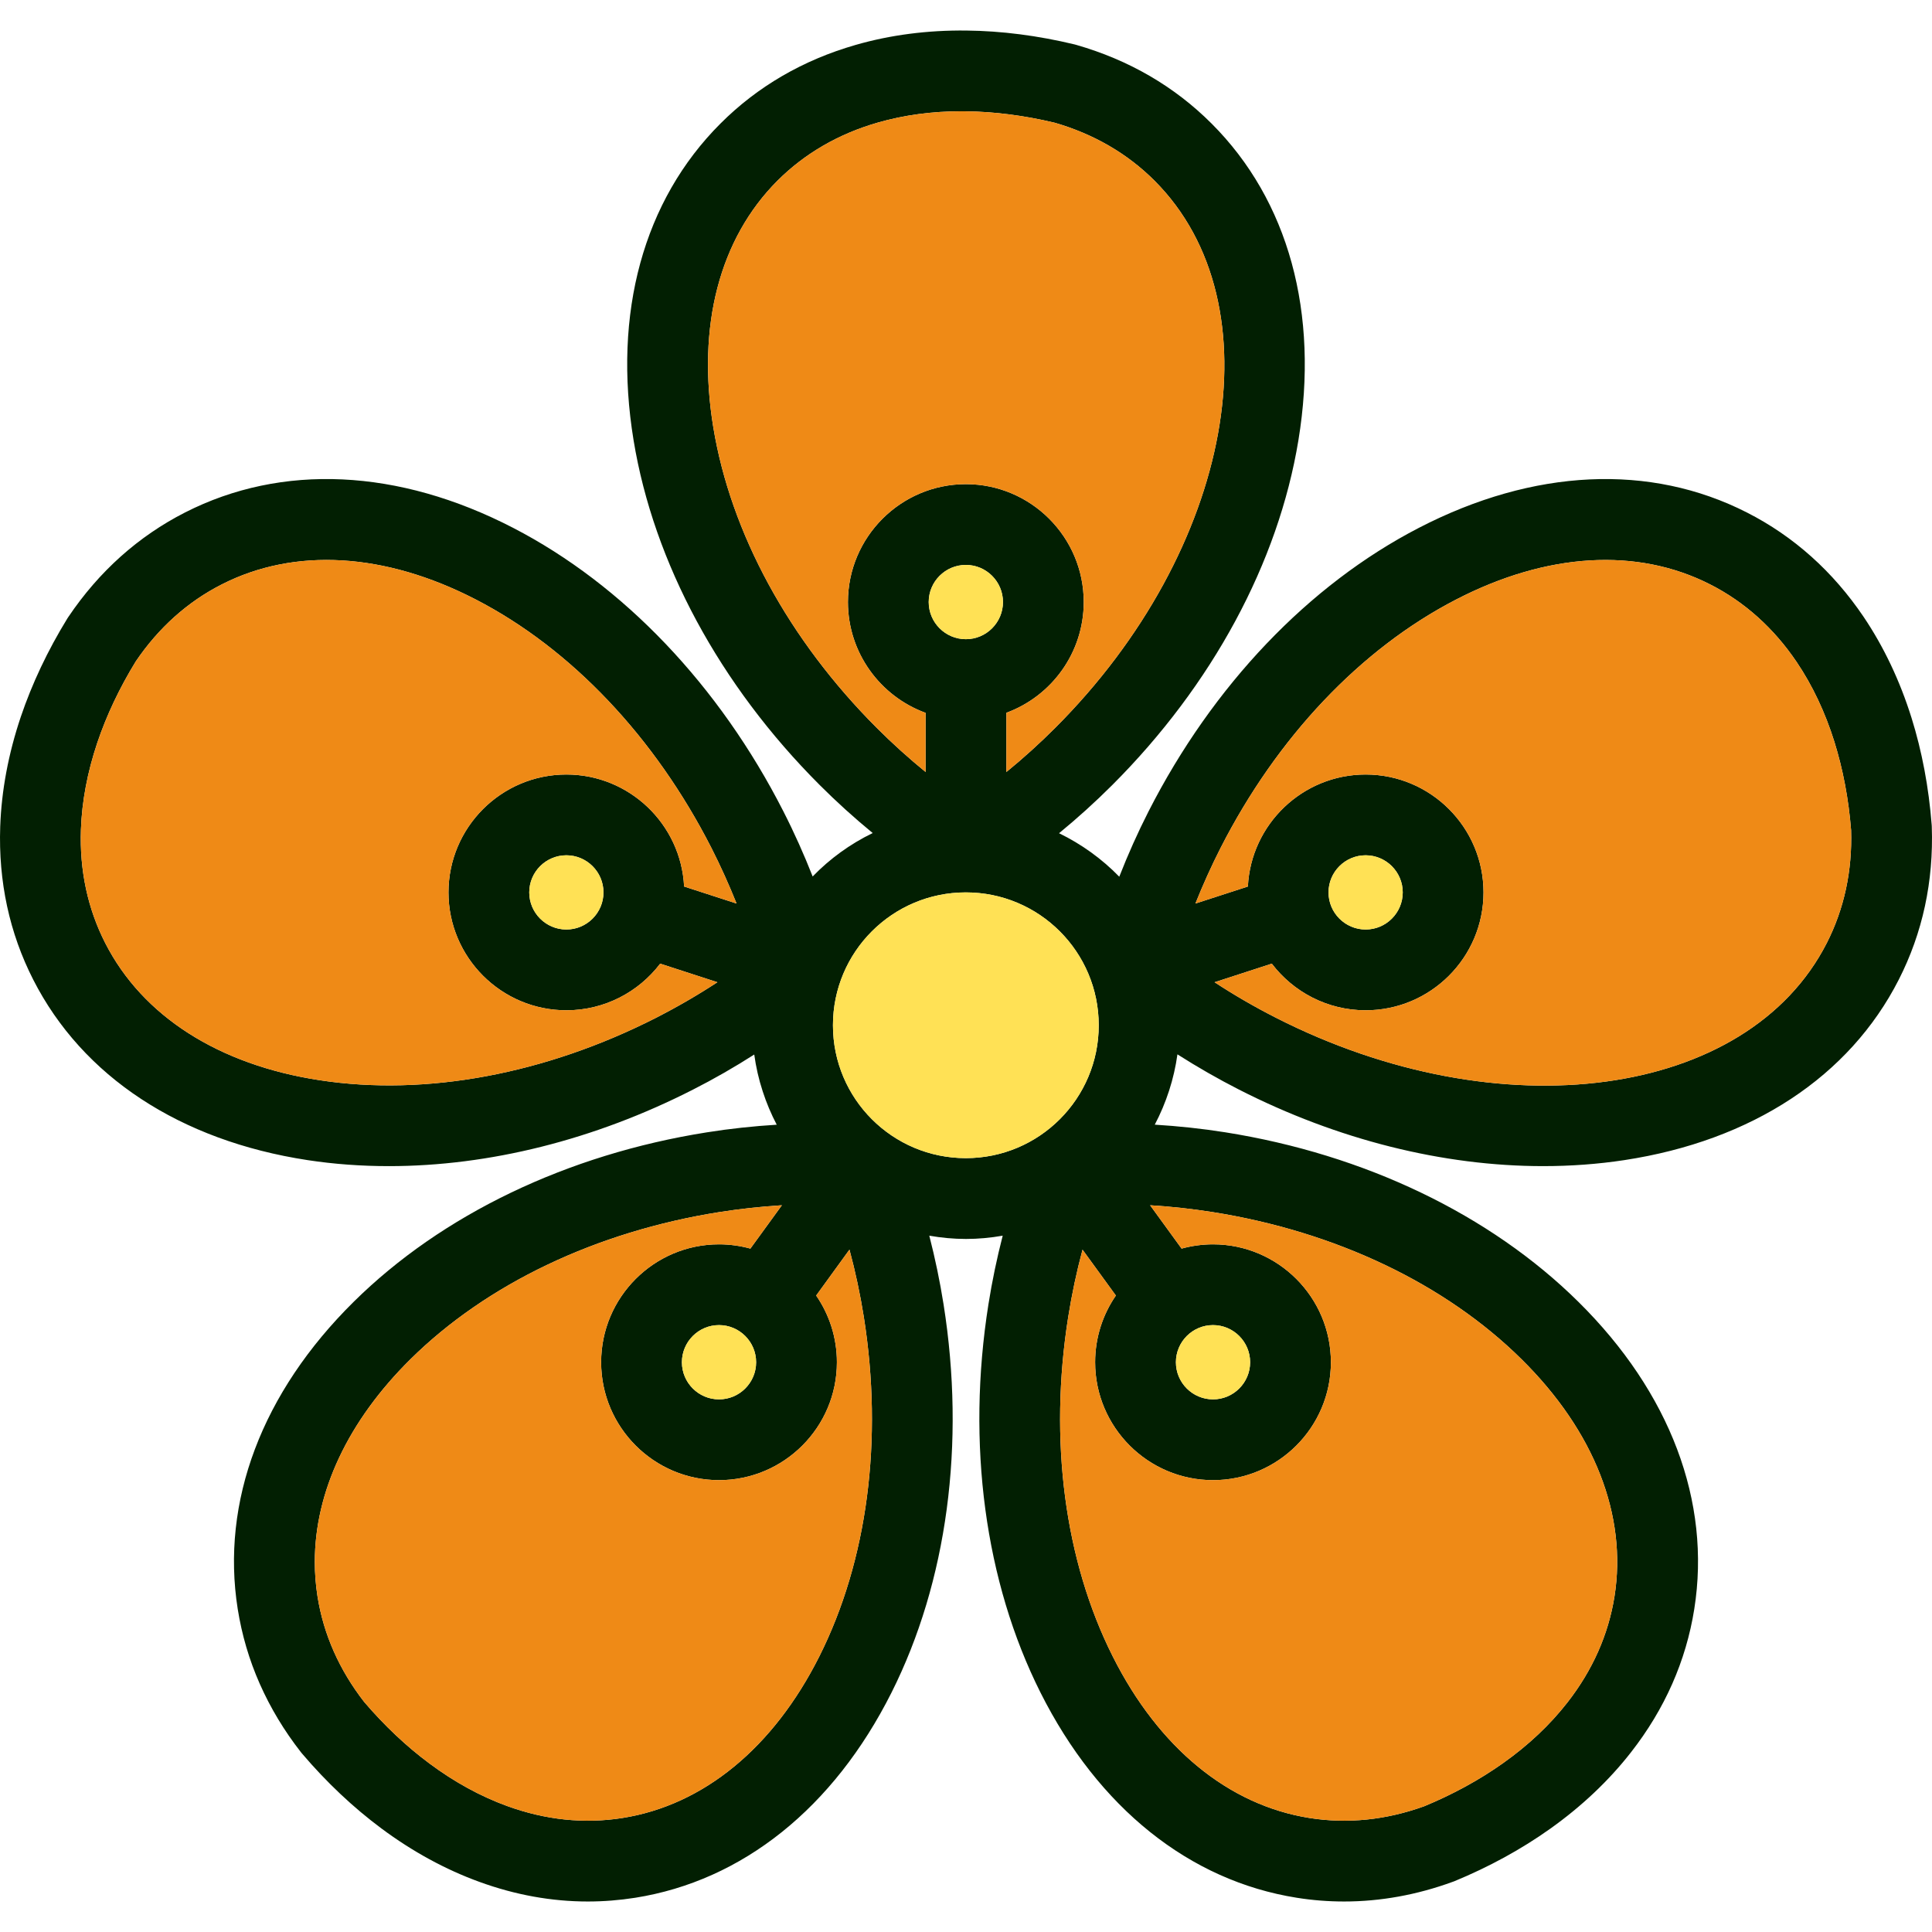
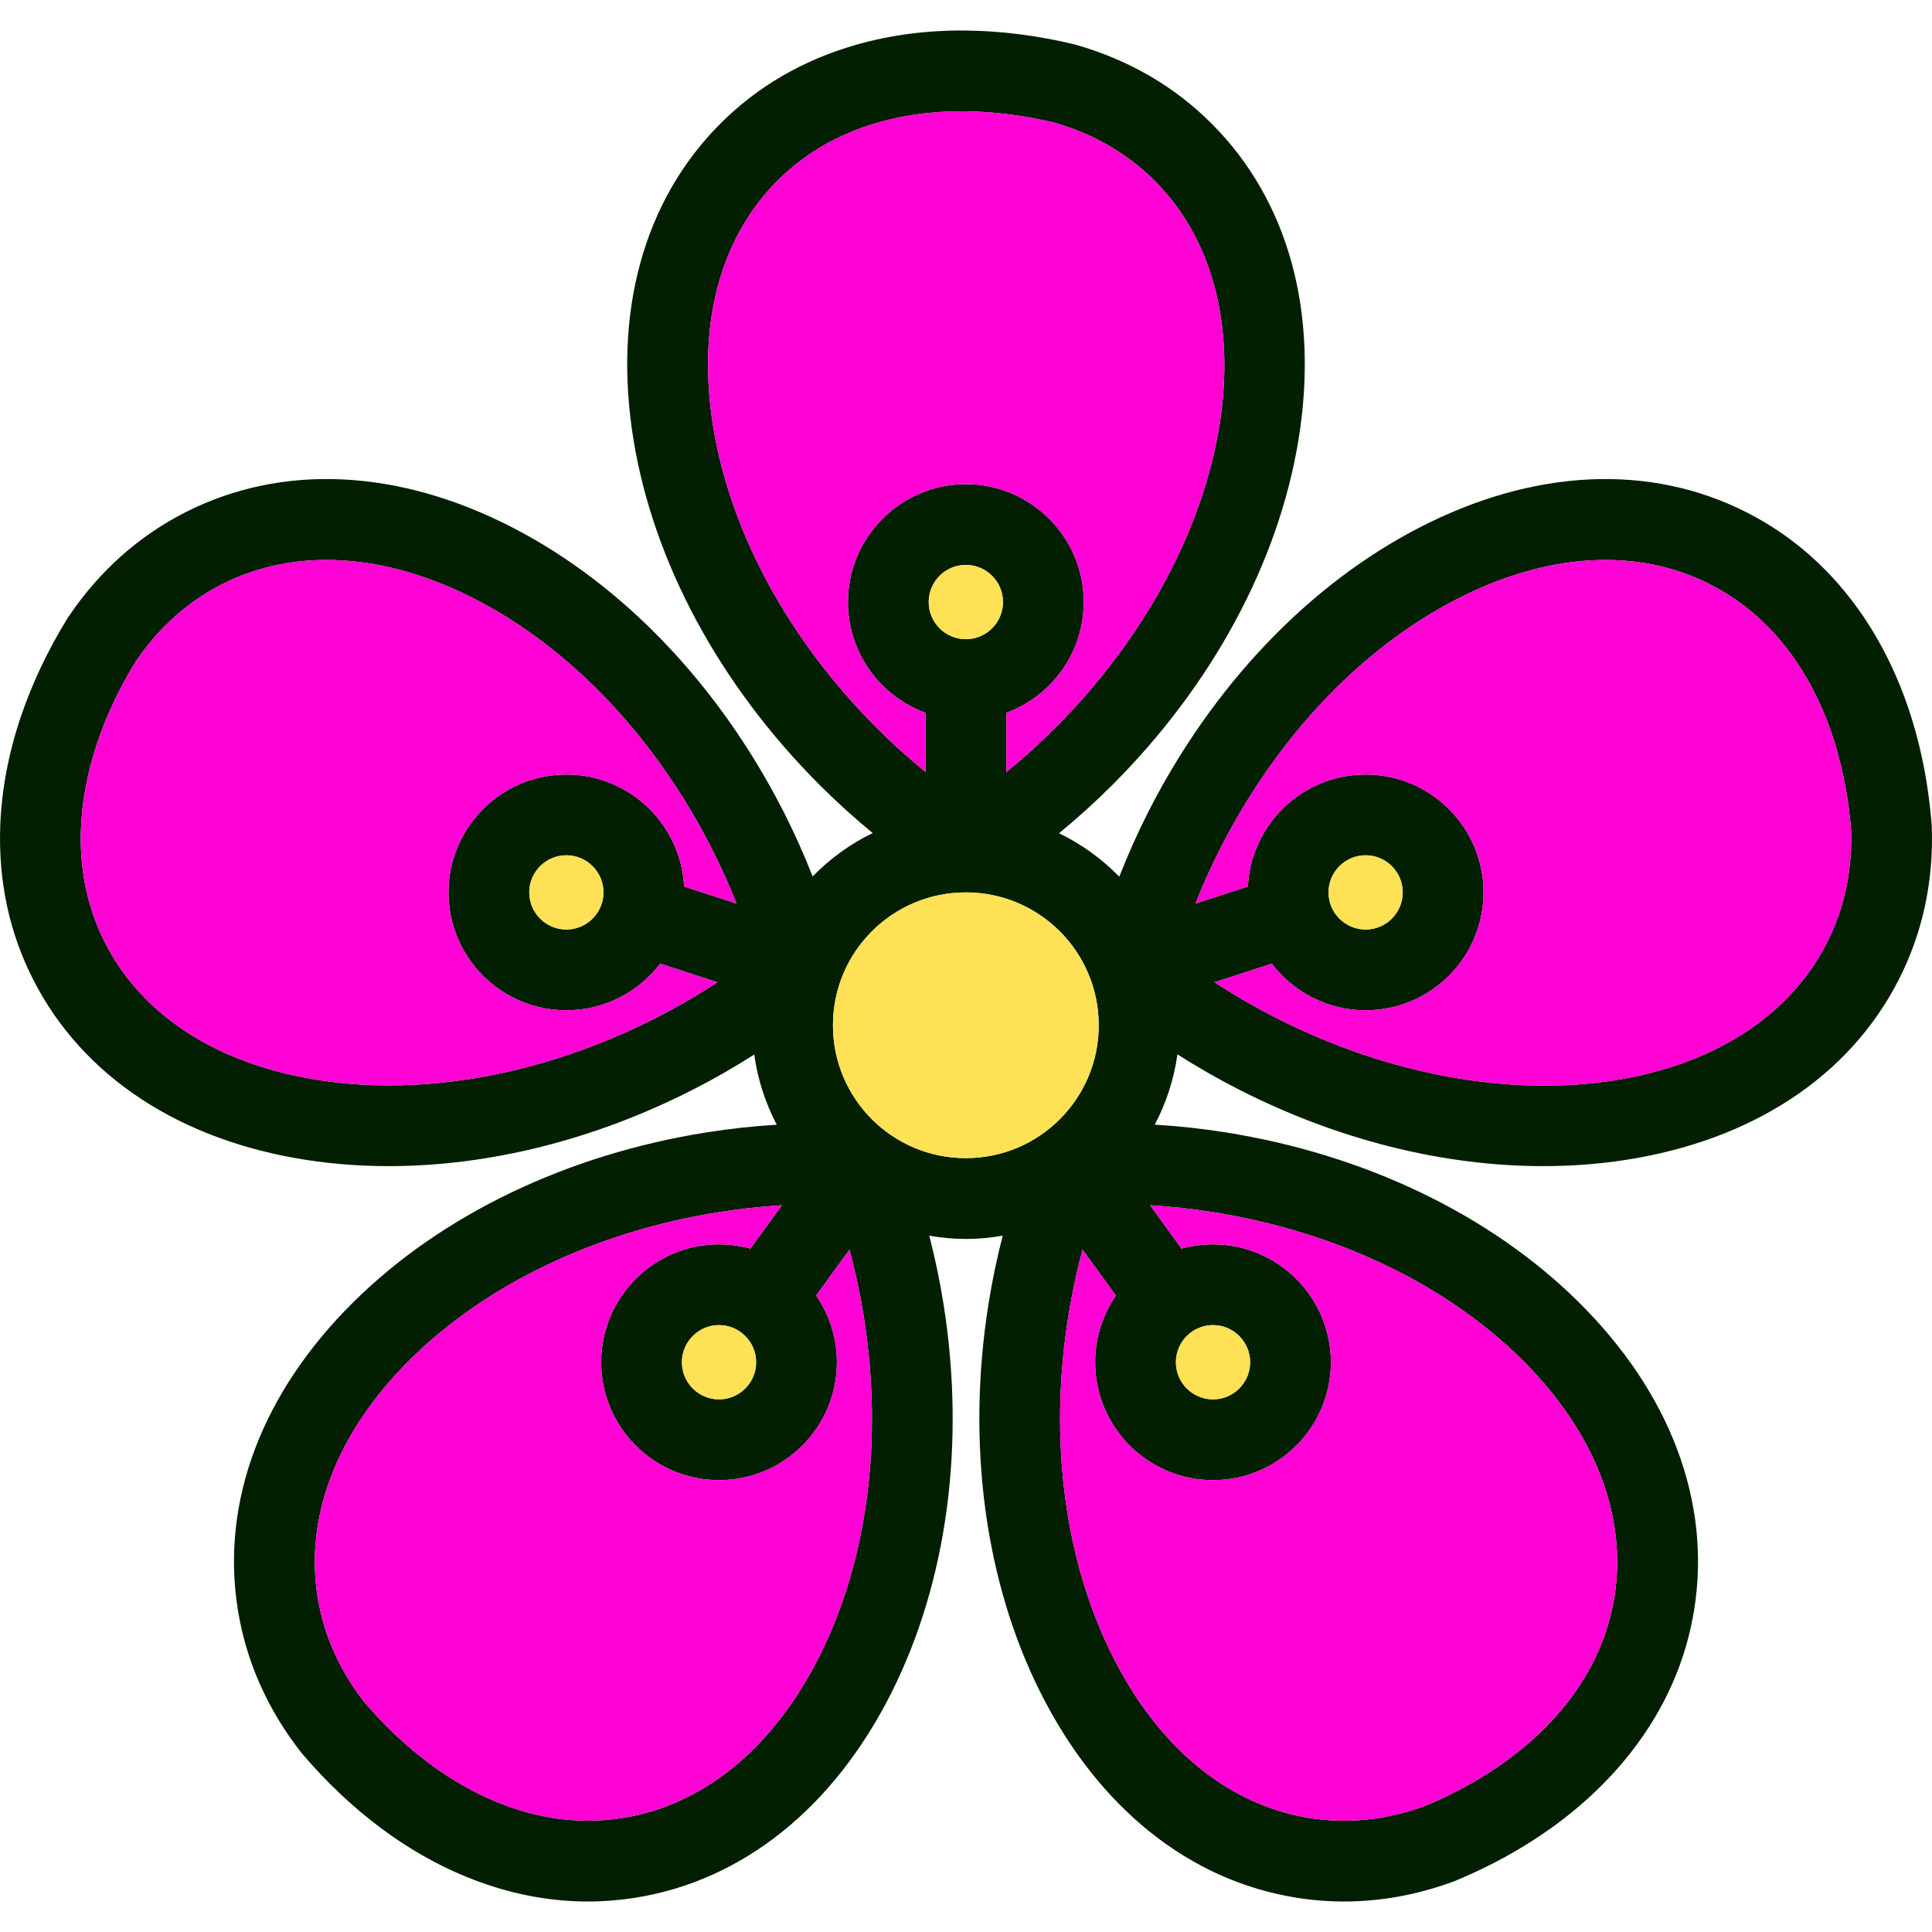
<svg xmlns="http://www.w3.org/2000/svg" height="800px" width="800px" version="1.1" id="Layer_1" viewBox="0 0 511.407 511.407" xml:space="preserve">
  <path style="fill:#021F02;" d="M511.35,218.785c0.511,14.527-2.435,28.162-8.742,40.539c-13.066,25.644-38.864,42.606-72.621,47.761  c-7.02,1.069-14.218,1.592-21.523,1.592c-26.476,0-54.377-6.949-80.485-20.252c-5.618-2.863-11.058-5.986-16.308-9.336  c-0.903,6.533-2.958,12.828-5.998,18.613c6.2,0.38,12.424,1.033,18.636,2.019c36.928,5.856,70.139,21.784,93.491,44.875  c24.29,24.005,35.182,52.892,30.681,81.316c-2.174,13.719-7.804,26.476-16.736,37.902c-5.868,7.531-13.101,14.36-21.475,20.311  c-7.59,5.393-16.106,10.049-25.312,13.85c-0.143,0.048-0.285,0.107-0.428,0.154c-9.502,3.468-19.135,5.203-28.733,5.203  c-4.181,0-8.362-0.321-12.519-0.986c-28.424-4.502-52.524-23.791-67.858-54.318c-14.729-29.338-19.622-65.839-13.778-102.779  c0.974-6.153,2.245-12.21,3.777-18.161c-3.243,0.57-6.497,0.867-9.716,0.867c-3.278,0-6.533-0.309-9.716-0.867  c1.532,5.963,2.803,12.02,3.777,18.173c5.856,36.928,0.962,73.429-13.778,102.768c-15.334,30.526-39.435,49.816-67.858,54.318  c-4.169,0.653-8.338,0.986-12.519,0.986c-9.597,0-19.207-1.734-28.697-5.191c-8.98-3.255-17.71-8.018-25.953-14.147  c-7.471-5.559-14.539-12.222-20.988-19.8c-0.095-0.107-0.19-0.226-0.285-0.344c-4.478-5.725-8.113-11.783-10.916-18.114  c-2.803-6.331-4.751-12.959-5.844-19.824c-4.502-28.424,6.402-57.311,30.692-81.316c23.352-23.091,56.551-39.019,93.491-44.863  c6.165-0.986,12.341-1.639,18.494-2.019c-1.461-2.803-2.72-5.749-3.718-8.849c-1.057-3.219-1.782-6.473-2.233-9.728  c-5.226,3.338-10.631,6.45-16.225,9.289c-26.108,13.315-54.009,20.252-80.485,20.252c-7.305,0-14.503-0.523-21.523-1.592  c-33.757-5.155-59.556-22.117-72.621-47.761c-6.307-12.377-9.241-26.001-8.742-40.504c0.333-9.538,2.162-19.313,5.44-29.053  c2.981-8.813,7.127-17.591,12.341-26.072c0.083-0.131,0.166-0.261,0.249-0.38c8.113-12.044,18.518-21.356,30.894-27.664  c25.644-13.066,56.479-11.628,86.827,4.062c29.172,15.073,54.579,41.727,71.552,75.045c2.886,5.654,5.464,11.427,7.756,17.247  c4.49-4.644,9.847-8.564,15.893-11.498c-4.846-3.979-9.538-8.219-14.04-12.721c-26.44-26.44-43.936-58.843-49.258-91.246  c-5.535-33.709,2.625-63.475,22.984-83.822c9.811-9.823,21.867-16.831,35.812-20.834c9.17-2.637,19.016-3.92,29.315-3.801  c9.312,0.095,18.933,1.342,28.614,3.67c0.143,0.036,0.285,0.083,0.439,0.119c13.957,4.003,26.024,11.011,35.847,20.846  c20.359,20.347,28.507,50.125,22.972,83.822c-5.321,32.403-22.817,64.806-49.258,91.246c-4.525,4.525-9.241,8.778-14.099,12.769  c5.903,2.874,11.308,6.747,15.94,11.51c2.292-5.856,4.87-11.64,7.756-17.306c16.985-33.317,42.392-59.971,71.564-75.045  c30.348-15.691,61.183-17.128,86.827-4.05c12.377,6.295,22.758,15.596,30.883,27.616c5.333,7.911,9.597,16.902,12.674,26.713  c2.779,8.873,4.573,18.423,5.345,28.353C511.338,218.488,511.338,218.642,511.35,218.785z M483.556,249.62  c4.609-9.051,6.77-19.088,6.438-29.861c-0.653-8.243-2.15-16.106-4.419-23.388c-2.447-7.828-5.808-14.93-9.989-21.131  c-6.07-8.98-13.766-15.893-22.865-20.525c-19.349-9.871-43.247-8.445-67.3,3.991c-25.229,13.03-47.369,36.394-62.335,65.756  c-2.459,4.834-4.668,9.74-6.652,14.705l13.885-4.502c0.82-16.487,14.479-29.647,31.168-29.647c17.211,0,31.203,13.992,31.203,31.203  s-13.992,31.203-31.203,31.203c-10.12,0-19.135-4.846-24.837-12.341l-15.144,4.917c5.167,3.385,10.571,6.521,16.178,9.372  C397.132,299.661,462.568,290.812,483.556,249.62z M427.361,422.574c3.397-21.451-5.333-43.734-24.599-62.775  c-20.192-19.967-49.246-33.804-81.803-38.959c-5.511-0.867-11.035-1.473-16.522-1.805l8.338,11.474  c2.649-0.725,5.44-1.128,8.315-1.128c17.199,0,31.203,14.004,31.203,31.215c0,17.199-14.004,31.203-31.203,31.203  c-17.211,0-31.203-14.004-31.203-31.203c0-6.557,2.031-12.638,5.488-17.662l-8.825-12.139c-1.556,5.808-2.827,11.759-3.789,17.805  c-5.155,32.557-0.974,64.461,11.771,89.832c12.151,24.207,30.657,39.399,52.096,42.796c10.025,1.592,20.252,0.546,30.384-3.112  c7.637-3.16,14.657-7.008,20.881-11.427c6.687-4.739,12.401-10.132,16.997-16.023C421.565,442.113,425.758,432.67,427.361,422.574z   M371.31,236.221c0-5.416-4.407-9.823-9.823-9.823c-5.416,0-9.823,4.407-9.823,9.823c0,5.416,4.407,9.823,9.823,9.823  C366.903,246.044,371.31,241.638,371.31,236.221z M330.913,360.595c0-5.428-4.407-9.835-9.823-9.835s-9.823,4.407-9.823,9.835  c0,5.416,4.407,9.823,9.823,9.823S330.913,366.011,330.913,360.595z M279.315,192.665c47.179-47.179,58.974-112.151,26.286-144.839  c-7.174-7.174-16.071-12.341-26.405-15.334c-8.041-1.924-15.988-2.946-23.613-3.029c-0.333-0.012-0.677-0.012-1.021-0.012  c-7.828,0-15.275,1.01-22.152,2.981c-10.429,2.993-19.373,8.172-26.606,15.394c-15.346,15.358-21.392,38.52-16.997,65.245  c4.609,28.02,19.979,56.289,43.283,79.606c4.133,4.133,8.457,8.029,12.923,11.676v-15.655  c-11.973-4.359-20.561-15.869-20.561-29.338c0-17.199,14.004-31.203,31.215-31.203c17.199,0,31.203,14.004,31.203,31.203  c0,13.446-8.54,24.932-20.477,29.315v15.679C270.858,200.707,275.17,196.811,279.315,192.665z M290.837,271.392  c0-19.42-15.75-35.17-35.182-35.17c-19.42,0-35.17,15.75-35.17,35.17c0,19.432,15.75,35.17,35.17,35.17  C275.087,306.562,290.837,290.824,290.837,271.392z M265.49,159.36c0-5.416-4.407-9.823-9.823-9.823  c-5.428,0-9.835,4.407-9.835,9.823c0,5.428,4.407,9.835,9.835,9.835C261.083,169.195,265.49,164.788,265.49,159.36z   M216.885,438.443c12.745-25.383,16.926-57.287,11.771-89.844c-0.962-6.046-2.233-11.997-3.801-17.817l-8.813,12.151  c3.456,5.024,5.488,11.106,5.488,17.662c0,17.199-13.992,31.203-31.203,31.203s-31.203-14.004-31.203-31.203  c0-17.211,13.992-31.215,31.203-31.215c2.874,0,5.654,0.404,8.303,1.128l8.338-11.474c-5.488,0.344-10.999,0.938-16.522,1.805  c-32.557,5.155-61.599,18.993-81.803,38.959c-16.534,16.356-25.312,35.099-25.312,53.652c0,3.053,0.238,6.093,0.713,9.122  c1.592,10.025,5.737,19.42,12.353,27.937c5.369,6.283,11.189,11.771,17.318,16.32c6.58,4.894,13.481,8.671,20.501,11.225  c10.179,3.706,20.466,4.775,30.562,3.171C186.228,477.83,204.722,462.638,216.885,438.443z M200.149,360.595  c0-5.428-4.407-9.835-9.823-9.835s-9.823,4.407-9.823,9.835c0,5.416,4.407,9.823,9.823,9.823S200.149,366.011,200.149,360.595z   M181.085,234.665l13.885,4.502c-1.984-4.953-4.193-9.871-6.652-14.705c-14.966-29.362-37.107-52.714-62.335-65.756  c-24.053-12.436-47.951-13.861-67.3-4.003c-9.051,4.609-16.7,11.462-22.746,20.382c-4.324,7.044-7.744,14.289-10.179,21.511  c-2.613,7.78-4.074,15.501-4.335,22.972c-0.38,10.833,1.782,20.941,6.426,30.051c9.859,19.349,30.027,32.248,56.8,36.323  c28.067,4.288,59.71-1.604,89.072-16.558c5.594-2.863,10.999-5.998,16.178-9.384l-15.144-4.917  c-5.701,7.495-14.717,12.341-24.837,12.341c-17.211,0-31.203-13.992-31.203-31.203s13.992-31.203,31.203-31.203  C166.594,205.018,180.266,218.179,181.085,234.665z M159.741,236.221c0-5.416-4.407-9.823-9.823-9.823s-9.823,4.407-9.823,9.823  c0,5.416,4.407,9.823,9.823,9.823C155.334,246.044,159.741,241.638,159.741,236.221z" />
  <g>
-     <path style="fill:#ef8a16;" d="M489.994,219.759c0.333,10.773-1.829,20.81-6.438,29.861   c-20.988,41.193-86.424,50.042-145.872,19.753c-5.606-2.851-11.011-5.986-16.178-9.372l15.144-4.917   c5.701,7.495,14.717,12.341,24.837,12.341c17.211,0,31.203-13.992,31.203-31.203s-13.992-31.203-31.203-31.203   c-16.688,0-30.348,13.161-31.168,29.647l-13.885,4.502c1.984-4.965,4.193-9.871,6.652-14.705   c14.966-29.362,37.107-52.726,62.335-65.756c24.053-12.436,47.951-13.861,67.3-3.991c9.098,4.632,16.795,11.545,22.865,20.525   c4.181,6.2,7.542,13.303,9.989,21.131C487.844,203.652,489.34,211.515,489.994,219.759z" />
-     <path style="fill:#ef8a16;" d="M402.762,359.799c19.266,19.04,27.996,41.323,24.599,62.775   c-1.604,10.096-5.796,19.539-12.472,28.091c-4.597,5.891-10.31,11.284-16.997,16.023c-6.224,4.419-13.244,8.267-20.881,11.427   c-10.132,3.658-20.359,4.704-30.384,3.112c-21.44-3.397-39.945-18.589-52.096-42.796c-12.745-25.371-16.926-57.275-11.771-89.832   c0.962-6.046,2.233-11.997,3.789-17.805l8.825,12.139c-3.456,5.024-5.488,11.106-5.488,17.662   c0,17.199,13.992,31.203,31.203,31.203c17.199,0,31.203-14.004,31.203-31.203c0-17.211-14.004-31.215-31.203-31.215   c-2.874,0-5.666,0.404-8.315,1.128l-8.338-11.474c5.488,0.333,11.011,0.938,16.522,1.805   C353.517,325.995,382.57,339.832,402.762,359.799z" />
+     <path style="fill:#ff00d5;" d="M489.994,219.759c0.333,10.773-1.829,20.81-6.438,29.861   c-20.988,41.193-86.424,50.042-145.872,19.753c-5.606-2.851-11.011-5.986-16.178-9.372l15.144-4.917   c5.701,7.495,14.717,12.341,24.837,12.341c17.211,0,31.203-13.992,31.203-31.203s-13.992-31.203-31.203-31.203   c-16.688,0-30.348,13.161-31.168,29.647l-13.885,4.502c1.984-4.965,4.193-9.871,6.652-14.705   c14.966-29.362,37.107-52.726,62.335-65.756c24.053-12.436,47.951-13.861,67.3-3.991c9.098,4.632,16.795,11.545,22.865,20.525   c4.181,6.2,7.542,13.303,9.989,21.131C487.844,203.652,489.34,211.515,489.994,219.759z" />
+     <path style="fill:#ff00d5;" d="M402.762,359.799c19.266,19.04,27.996,41.323,24.599,62.775   c-1.604,10.096-5.796,19.539-12.472,28.091c-4.597,5.891-10.31,11.284-16.997,16.023c-6.224,4.419-13.244,8.267-20.881,11.427   c-10.132,3.658-20.359,4.704-30.384,3.112c-21.44-3.397-39.945-18.589-52.096-42.796c-12.745-25.371-16.926-57.275-11.771-89.832   c0.962-6.046,2.233-11.997,3.789-17.805l8.825,12.139c-3.456,5.024-5.488,11.106-5.488,17.662   c0,17.199,13.992,31.203,31.203,31.203c17.199,0,31.203-14.004,31.203-31.203c0-17.211-14.004-31.215-31.203-31.215   c-2.874,0-5.666,0.404-8.315,1.128l-8.338-11.474c5.488,0.333,11.011,0.938,16.522,1.805   C353.517,325.995,382.57,339.832,402.762,359.799z" />
  </g>
  <g>
    <path style="fill:#FFE155;" d="M361.487,226.398c5.416,0,9.823,4.407,9.823,9.823c0,5.416-4.407,9.823-9.823,9.823   c-5.416,0-9.823-4.407-9.823-9.823C351.664,230.805,356.07,226.398,361.487,226.398z" />
    <path style="fill:#FFE155;" d="M321.09,350.76c5.416,0,9.823,4.407,9.823,9.835c0,5.416-4.407,9.823-9.823,9.823   s-9.823-4.407-9.823-9.823C311.267,355.167,315.674,350.76,321.09,350.76z" />
  </g>
-   <path style="fill:#ef8a16;" d="M305.601,47.826c32.688,32.688,20.893,97.66-26.286,144.839c-4.145,4.145-8.457,8.041-12.923,11.688  v-15.679c11.937-4.383,20.477-15.869,20.477-29.315c0-17.199-14.004-31.203-31.203-31.203c-17.211,0-31.215,14.004-31.215,31.203  c0,13.47,8.588,24.979,20.561,29.338v15.655c-4.466-3.647-8.79-7.542-12.923-11.676c-23.304-23.316-38.674-51.586-43.283-79.606  c-4.395-26.725,1.651-49.887,16.997-65.245c7.234-7.222,16.178-12.401,26.606-15.394c6.877-1.972,14.325-2.981,22.152-2.981  c0.344,0,0.689,0,1.021,0.012c7.626,0.083,15.572,1.105,23.613,3.029C289.53,35.485,298.427,40.652,305.601,47.826z" />
+   <path style="fill:#ff00d5;" d="M305.601,47.826c32.688,32.688,20.893,97.66-26.286,144.839c-4.145,4.145-8.457,8.041-12.923,11.688  v-15.679c11.937-4.383,20.477-15.869,20.477-29.315c0-17.199-14.004-31.203-31.203-31.203c-17.211,0-31.215,14.004-31.215,31.203  c0,13.47,8.588,24.979,20.561,29.338v15.655c-4.466-3.647-8.79-7.542-12.923-11.676c-23.304-23.316-38.674-51.586-43.283-79.606  c-4.395-26.725,1.651-49.887,16.997-65.245c7.234-7.222,16.178-12.401,26.606-15.394c6.877-1.972,14.325-2.981,22.152-2.981  c0.344,0,0.689,0,1.021,0.012c7.626,0.083,15.572,1.105,23.613,3.029C289.53,35.485,298.427,40.652,305.601,47.826z" />
  <g>
    <path style="fill:#FFE155;" d="M255.655,236.221c19.432,0,35.182,15.75,35.182,35.17c0,19.432-15.75,35.17-35.182,35.17   c-19.42,0-35.17-15.738-35.17-35.17C220.484,251.972,236.234,236.221,255.655,236.221z" />
    <path style="fill:#FFE155;" d="M255.667,149.537c5.416,0,9.823,4.407,9.823,9.823c0,5.428-4.407,9.835-9.823,9.835   c-5.428,0-9.835-4.407-9.835-9.835C245.832,153.943,250.238,149.537,255.667,149.537z" />
  </g>
-   <path style="fill:#ef8a16;" d="M228.656,348.598c5.155,32.557,0.974,64.461-11.771,89.844  c-12.163,24.195-30.657,39.387-52.108,42.784c-10.096,1.604-20.382,0.535-30.562-3.171c-7.02-2.554-13.921-6.331-20.501-11.225  c-6.129-4.549-11.949-10.037-17.318-16.32c-6.616-8.516-10.761-17.912-12.353-27.937c-0.475-3.029-0.713-6.07-0.713-9.122  c0-18.553,8.778-37.297,25.312-53.652c20.204-19.967,49.246-33.804,81.803-38.959c5.523-0.867,11.035-1.461,16.522-1.805  l-8.338,11.474c-2.649-0.725-5.428-1.128-8.303-1.128c-17.211,0-31.203,14.004-31.203,31.215c0,17.199,13.992,31.203,31.203,31.203  s31.203-14.004,31.203-31.203c0-6.557-2.031-12.638-5.488-17.662l8.813-12.151C226.423,336.602,227.694,342.552,228.656,348.598z" />
+   <path style="fill:#ff00d5;" d="M228.656,348.598c5.155,32.557,0.974,64.461-11.771,89.844  c-12.163,24.195-30.657,39.387-52.108,42.784c-10.096,1.604-20.382,0.535-30.562-3.171c-7.02-2.554-13.921-6.331-20.501-11.225  c-6.129-4.549-11.949-10.037-17.318-16.32c-6.616-8.516-10.761-17.912-12.353-27.937c-0.475-3.029-0.713-6.07-0.713-9.122  c0-18.553,8.778-37.297,25.312-53.652c20.204-19.967,49.246-33.804,81.803-38.959c5.523-0.867,11.035-1.461,16.522-1.805  l-8.338,11.474c-2.649-0.725-5.428-1.128-8.303-1.128c-17.211,0-31.203,14.004-31.203,31.215c0,17.199,13.992,31.203,31.203,31.203  s31.203-14.004,31.203-31.203c0-6.557-2.031-12.638-5.488-17.662l8.813-12.151C226.423,336.602,227.694,342.552,228.656,348.598z" />
  <path style="fill:#FFE155;" d="M190.326,350.76c5.416,0,9.823,4.407,9.823,9.835c0,5.416-4.407,9.823-9.823,9.823  s-9.823-4.407-9.823-9.823C180.503,355.167,184.91,350.76,190.326,350.76z" />
-   <path style="fill:#ef8a16;" d="M194.971,239.167l-13.885-4.502c-0.82-16.487-14.491-29.647-31.168-29.647  c-17.211,0-31.203,13.992-31.203,31.203s13.992,31.203,31.203,31.203c10.12,0,19.135-4.846,24.837-12.341l15.144,4.917  c-5.179,3.385-10.583,6.521-16.178,9.384c-29.362,14.954-61.005,20.846-89.072,16.558c-26.773-4.074-46.941-16.973-56.8-36.323  c-4.644-9.11-6.806-19.218-6.426-30.051c0.261-7.471,1.722-15.192,4.335-22.972c2.435-7.222,5.856-14.467,10.179-21.511  c6.046-8.92,13.695-15.774,22.746-20.382c19.349-9.859,43.247-8.433,67.3,4.003c25.229,13.042,47.369,36.394,62.335,65.756  C190.778,229.297,192.987,234.214,194.971,239.167z" />
+   <path style="fill:#ff00d5;" d="M194.971,239.167l-13.885-4.502c-0.82-16.487-14.491-29.647-31.168-29.647  c-17.211,0-31.203,13.992-31.203,31.203s13.992,31.203,31.203,31.203c10.12,0,19.135-4.846,24.837-12.341l15.144,4.917  c-5.179,3.385-10.583,6.521-16.178,9.384c-29.362,14.954-61.005,20.846-89.072,16.558c-26.773-4.074-46.941-16.973-56.8-36.323  c-4.644-9.11-6.806-19.218-6.426-30.051c0.261-7.471,1.722-15.192,4.335-22.972c2.435-7.222,5.856-14.467,10.179-21.511  c6.046-8.92,13.695-15.774,22.746-20.382c19.349-9.859,43.247-8.433,67.3,4.003c25.229,13.042,47.369,36.394,62.335,65.756  C190.778,229.297,192.987,234.214,194.971,239.167z" />
  <path style="fill:#FFE155;" d="M149.918,226.398c5.416,0,9.823,4.407,9.823,9.823c0,5.416-4.407,9.823-9.823,9.823  s-9.823-4.407-9.823-9.823C140.095,230.805,144.501,226.398,149.918,226.398z" />
</svg>
